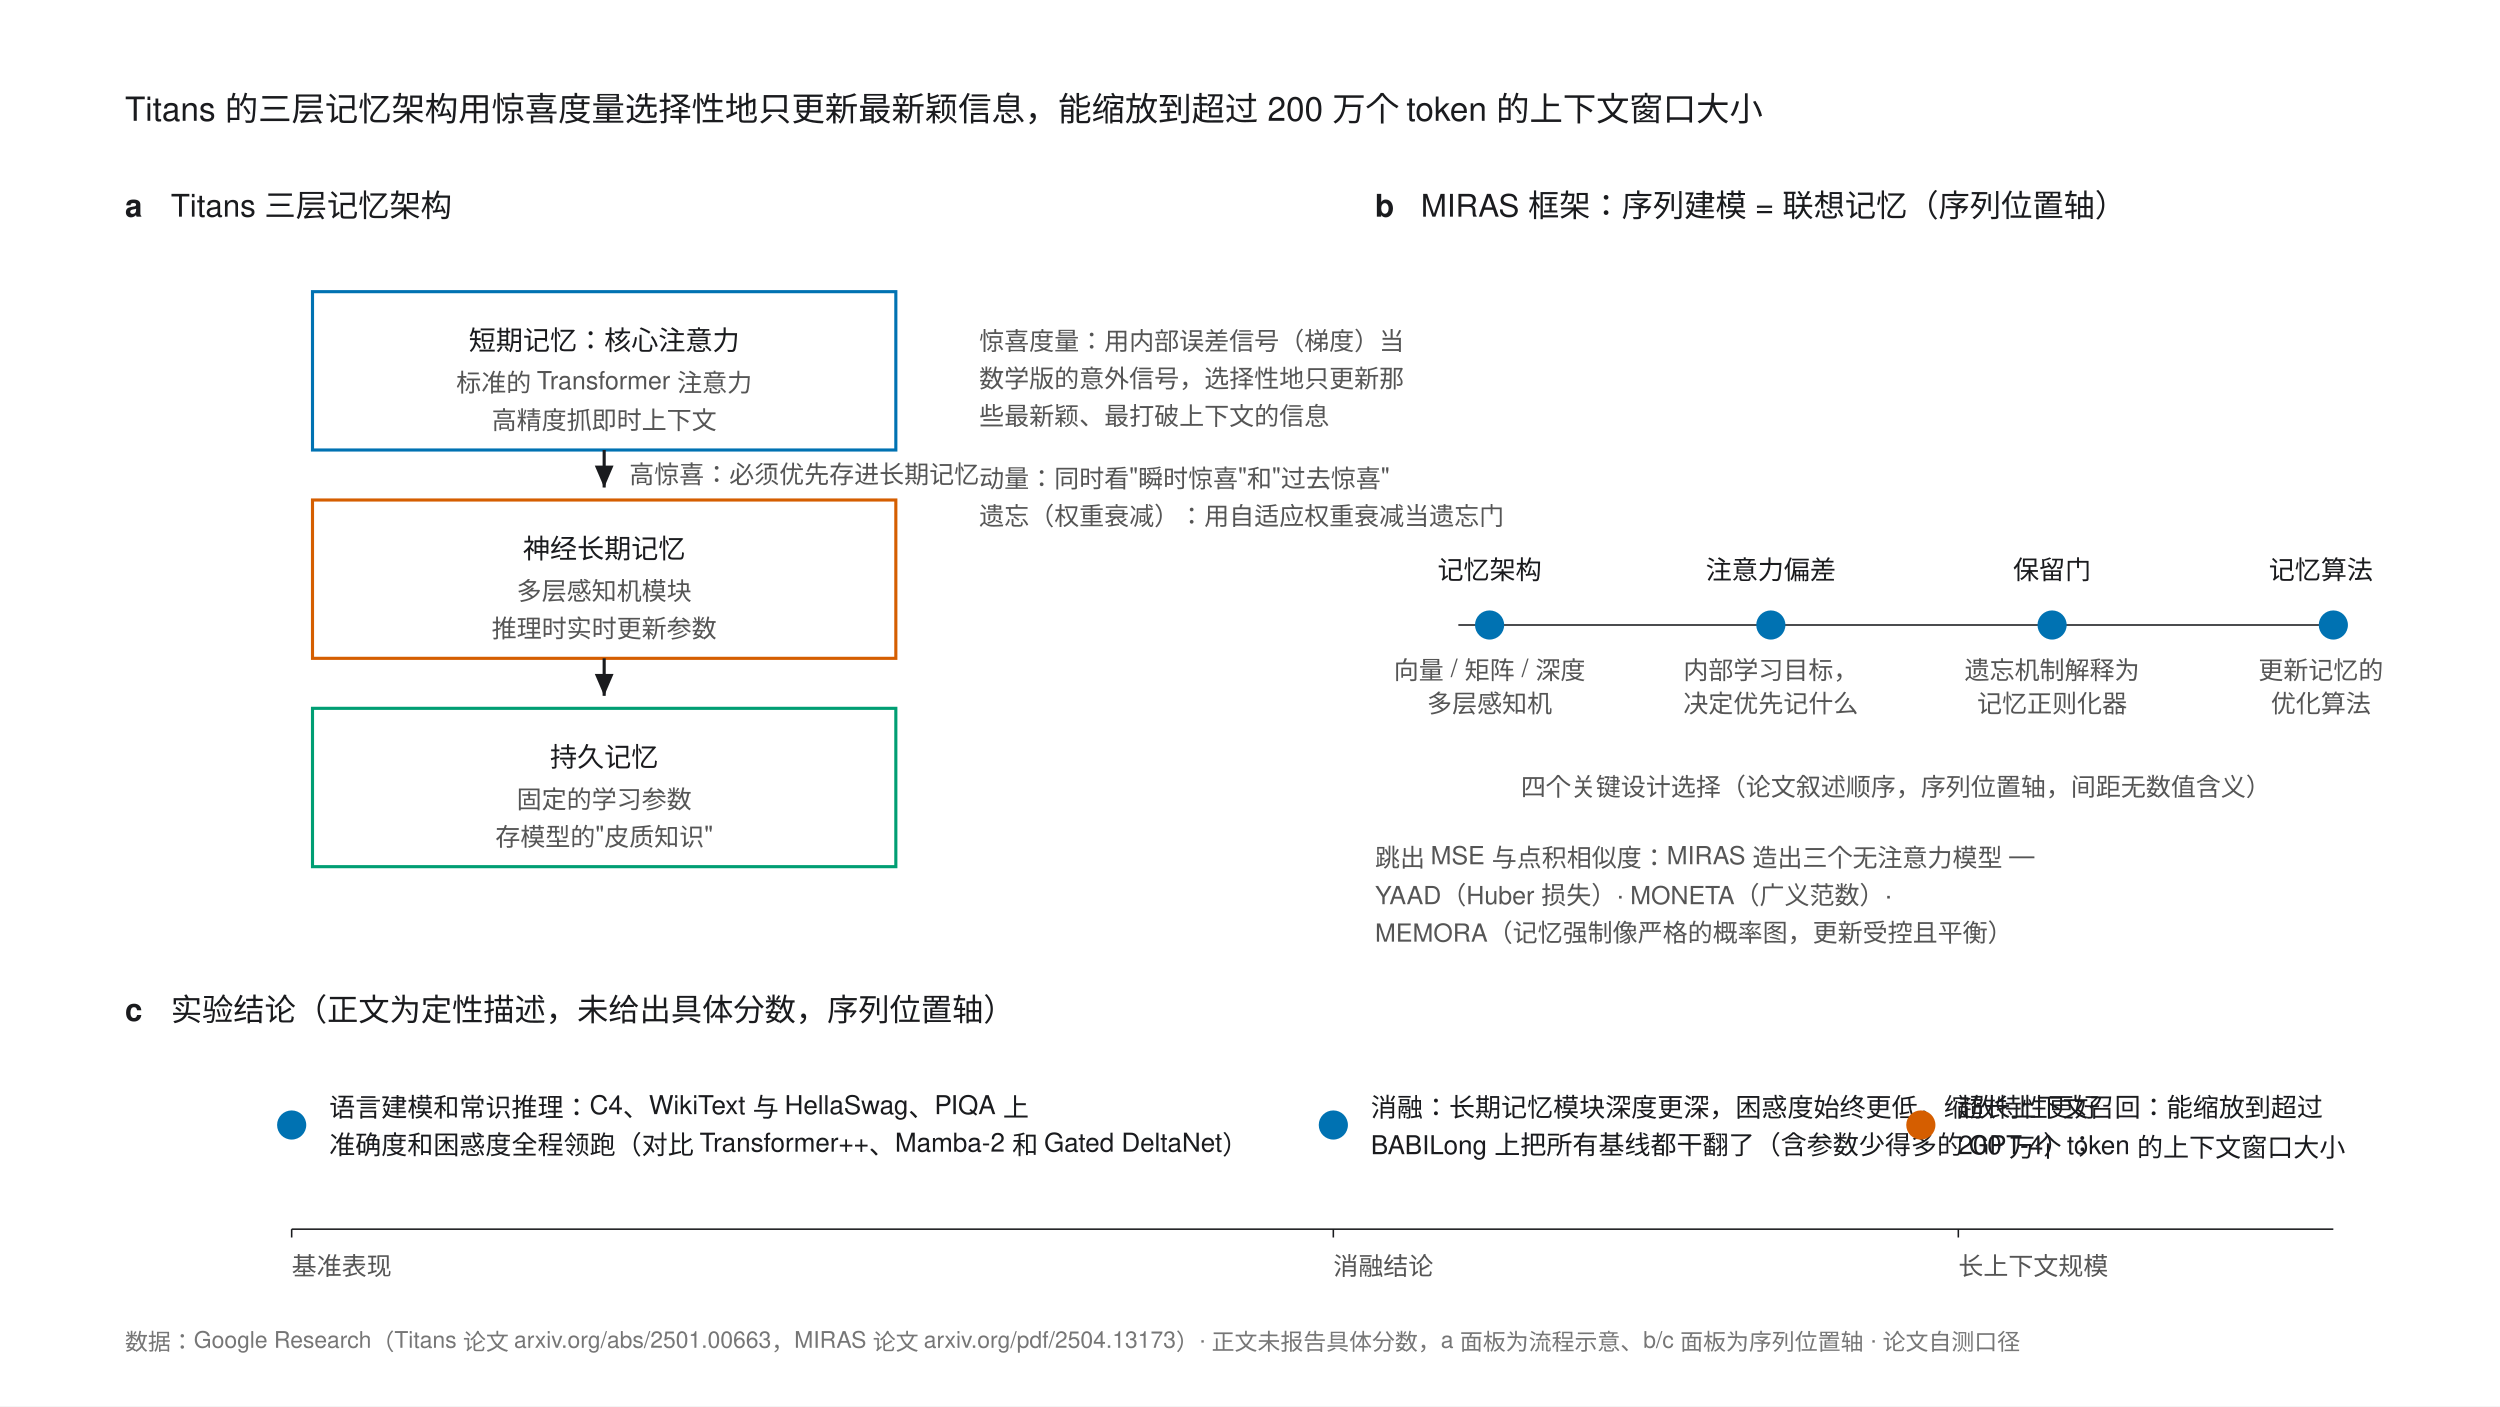
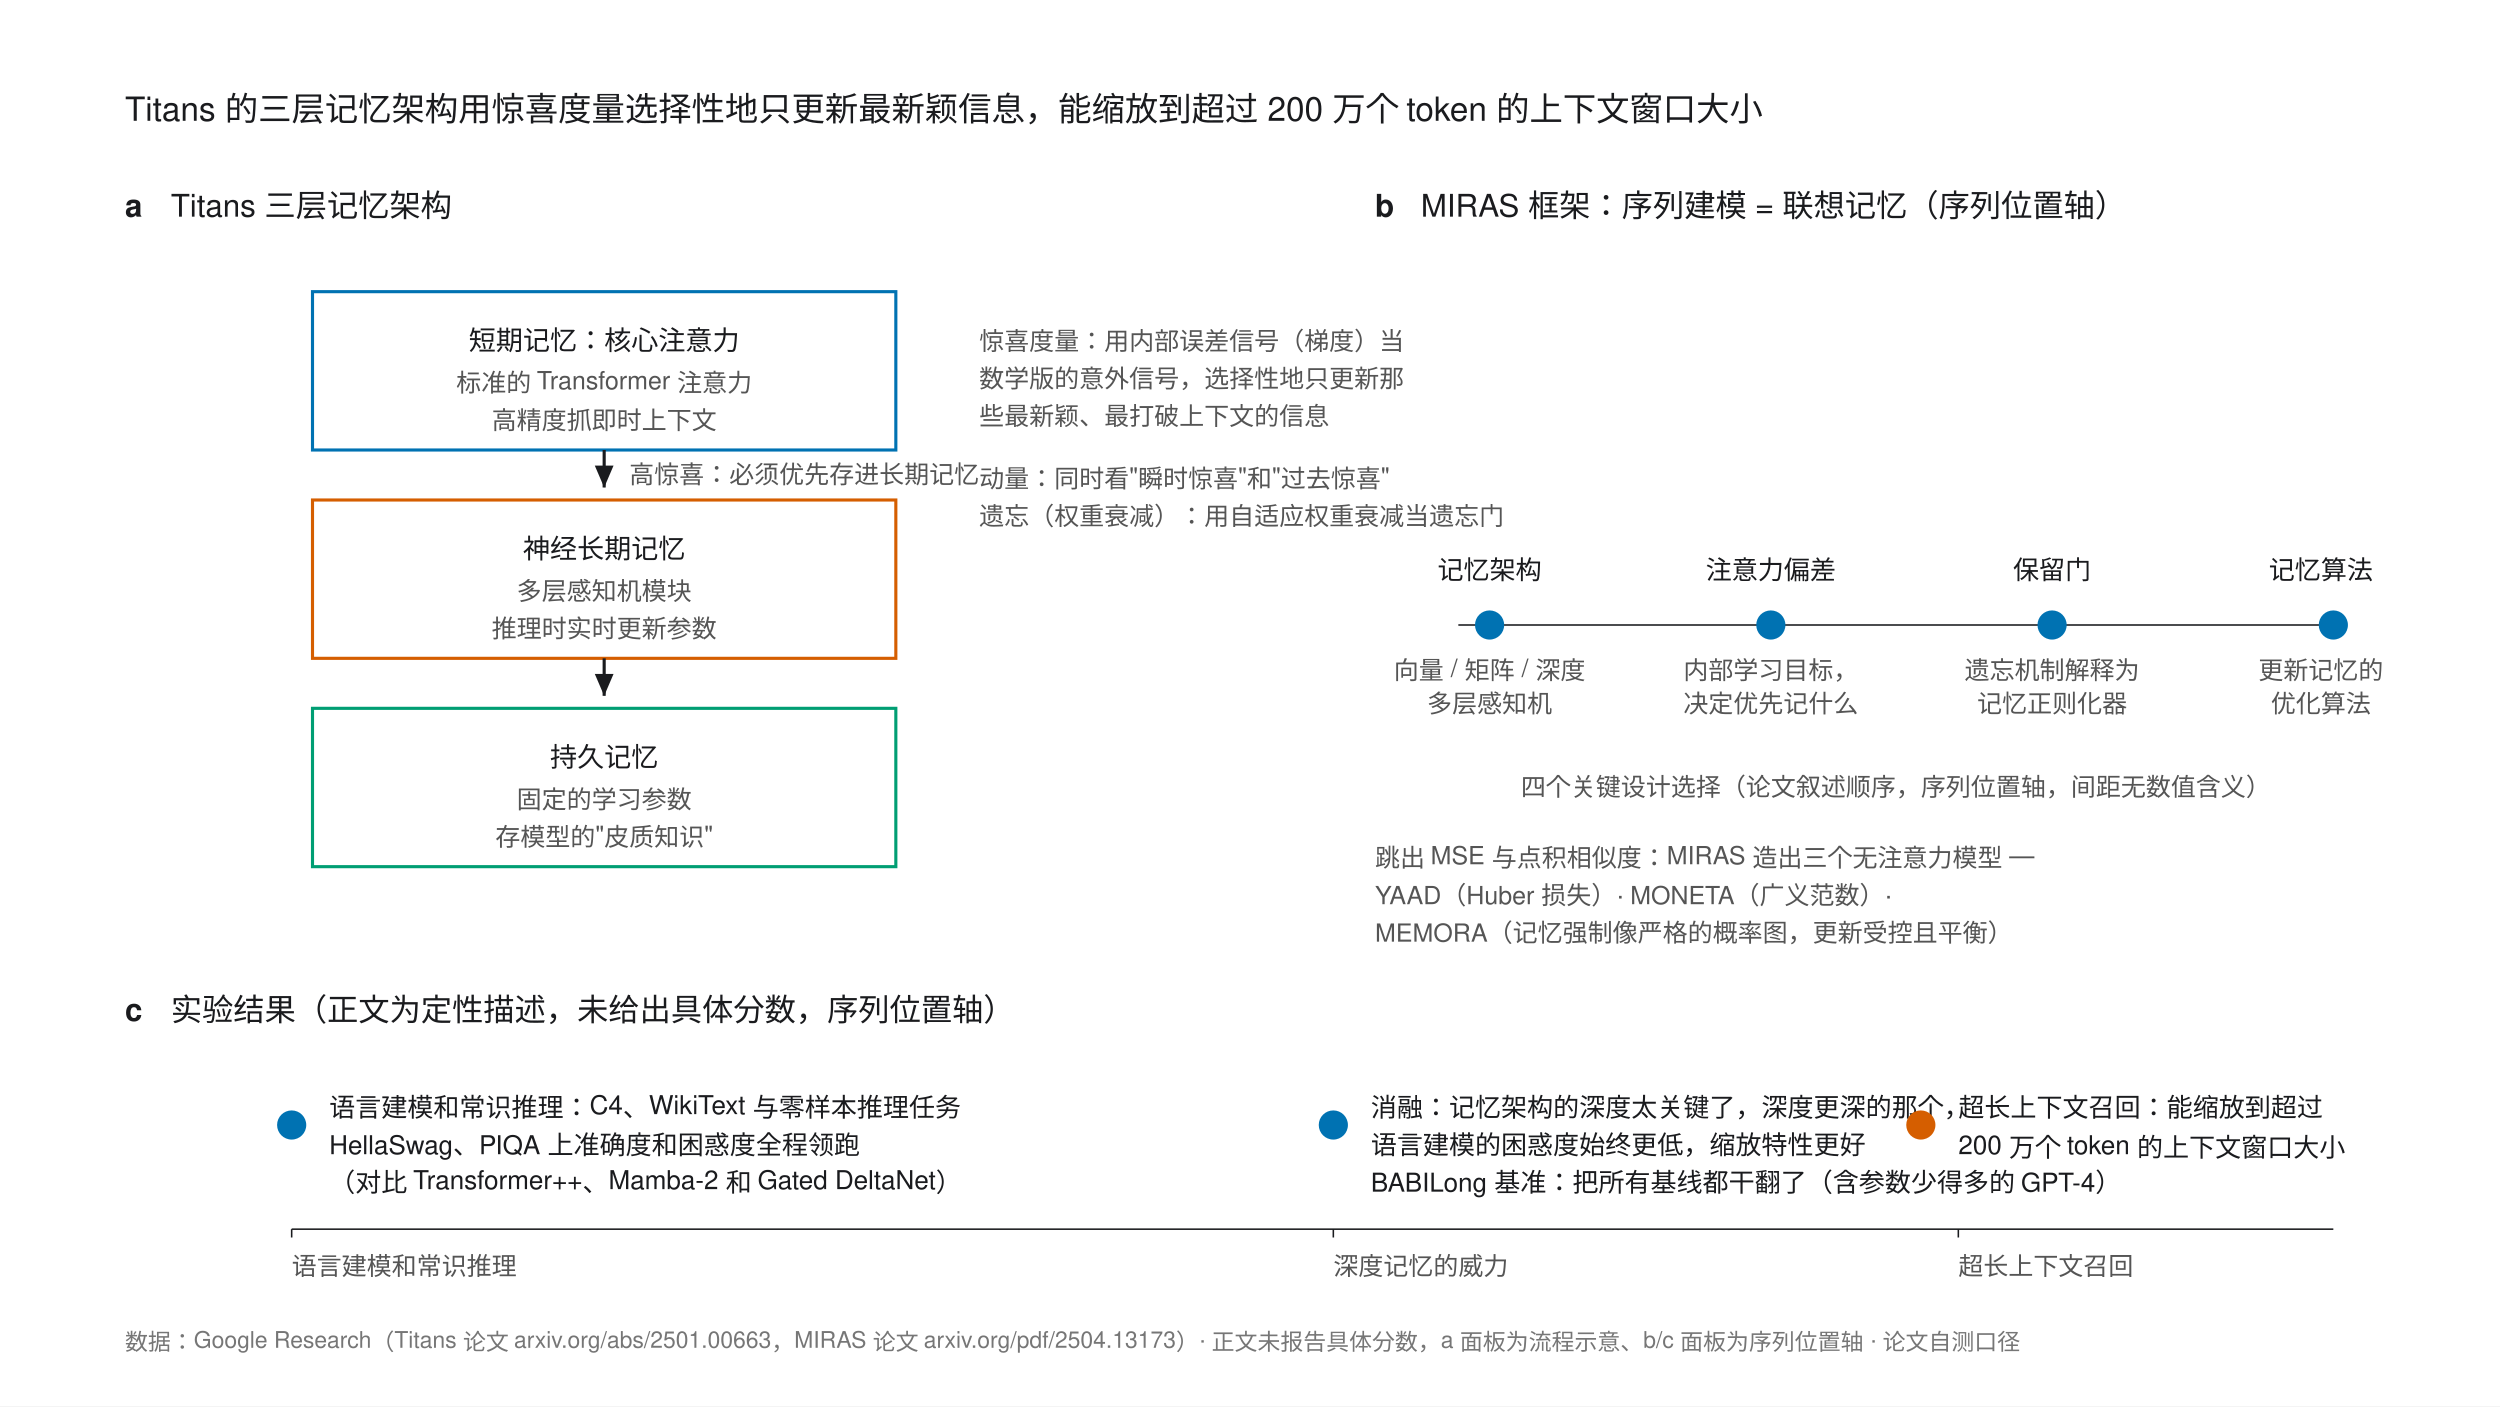
<svg xmlns="http://www.w3.org/2000/svg" width="1200" height="675" viewBox="0 0 1200 675" font-family="'Helvetica Neue',Helvetica,Arial,'PingFang SC',sans-serif">
  <rect width="1200" height="675" fill="#FFFFFF" />
  <text x="60" y="58" font-size="16" fill="#1A1B1E">Titans 的三层记忆架构用惊喜度量选择性地只更新最新颖信息，能缩放到超过 200 万个 token 的上下文窗口大小</text>
  <text x="60" y="104" font-size="15" font-weight="bold" fill="#1A1B1E">a</text>
  <text x="82" y="104" font-size="15" fill="#1A1B1E">Titans 三层记忆架构</text>
  <defs>
    <marker id="arr2" markerWidth="8" markerHeight="8" refX="7" refY="3" orient="auto">
      <path d="M0,0 L7,3 L0,6 Z" fill="#1A1B1E" />
    </marker>
  </defs>
  <rect x="150" y="140" width="280" height="76" fill="none" stroke="#0072B2" stroke-width="1.5" />
  <text x="290" y="168" font-size="13" fill="#1A1B1E" text-anchor="middle">短期记忆：核心注意力</text>
  <text x="290" y="188" font-size="12" fill="#555" text-anchor="middle">标准的 Transformer 注意力</text>
  <text x="290" y="206" font-size="12" fill="#555" text-anchor="middle">高精度抓即时上下文</text>
  <rect x="150" y="240" width="280" height="76" fill="none" stroke="#D55E00" stroke-width="1.5" />
  <text x="290" y="268" font-size="13" fill="#1A1B1E" text-anchor="middle">神经长期记忆</text>
  <text x="290" y="288" font-size="12" fill="#555" text-anchor="middle">多层感知机模块</text>
  <text x="290" y="306" font-size="12" fill="#555" text-anchor="middle">推理时实时更新参数</text>
  <rect x="150" y="340" width="280" height="76" fill="none" stroke="#009E73" stroke-width="1.5" />
  <text x="290" y="368" font-size="13" fill="#1A1B1E" text-anchor="middle">持久记忆</text>
  <text x="290" y="388" font-size="12" fill="#555" text-anchor="middle">固定的学习参数</text>
  <text x="290" y="406" font-size="12" fill="#555" text-anchor="middle">存模型的"皮质知识"</text>
  <g stroke="#1A1B1E" stroke-width="1.5">
    <line x1="290" y1="216" x2="290" y2="234" marker-end="url(#arr2)" />
    <line x1="290" y1="316" x2="290" y2="334" marker-end="url(#arr2)" />
  </g>
  <text x="302" y="232" font-size="12" fill="#555">高惊喜：必须优先存进长期记忆</text>
  <text x="470" y="168" font-size="12" fill="#555">惊喜度量：用内部误差信号（梯度）当</text>
  <text x="470" y="186" font-size="12" fill="#555">数学版的意外信号，选择性地只更新那</text>
  <text x="470" y="204" font-size="12" fill="#555">些最新颖、最打破上下文的信息</text>
  <text x="470" y="234" font-size="12" fill="#555">动量：同时看"瞬时惊喜"和"过去惊喜"</text>
  <text x="470" y="252" font-size="12" fill="#555">遗忘（权重衰减）：用自适应权重衰减当遗忘门</text>
  <text x="660" y="104" font-size="15" font-weight="bold" fill="#1A1B1E">b</text>
  <text x="682" y="104" font-size="15" fill="#1A1B1E">MIRAS 框架：序列建模 = 联想记忆（序列位置轴）</text>
  <line x1="700" y1="300" x2="1120" y2="300" stroke="#1A1B1E" stroke-width="0.75" />
  <g stroke="#1A1B1E" stroke-width="0.75">
    <line x1="715" y1="300" x2="715" y2="304" />
    <line x1="850" y1="300" x2="850" y2="304" />
    <line x1="985" y1="300" x2="985" y2="304" />
    <line x1="1120" y1="300" x2="1120" y2="304" />
  </g>
  <g>
    <circle cx="715" cy="300" r="7" fill="#0072B2" />
    <text x="715" y="278" font-size="12.5" fill="#1A1B1E" text-anchor="middle">记忆架构</text>
    <text x="715" y="326" font-size="12" fill="#555" text-anchor="middle">向量 / 矩阵 / 深度</text>
    <text x="715" y="342" font-size="12" fill="#555" text-anchor="middle">多层感知机</text>
    <circle cx="850" cy="300" r="7" fill="#0072B2" />
    <text x="850" y="278" font-size="12.5" fill="#1A1B1E" text-anchor="middle">注意力偏差</text>
    <text x="850" y="326" font-size="12" fill="#555" text-anchor="middle">内部学习目标，</text>
    <text x="850" y="342" font-size="12" fill="#555" text-anchor="middle">决定优先记什么</text>
    <circle cx="985" cy="300" r="7" fill="#0072B2" />
    <text x="985" y="278" font-size="12.5" fill="#1A1B1E" text-anchor="middle">保留门</text>
    <text x="985" y="326" font-size="12" fill="#555" text-anchor="middle">遗忘机制解释为</text>
    <text x="985" y="342" font-size="12" fill="#555" text-anchor="middle">记忆正则化器</text>
    <circle cx="1120" cy="300" r="7" fill="#0072B2" />
    <text x="1114" y="278" font-size="12.5" fill="#1A1B1E" text-anchor="middle">记忆算法</text>
    <text x="1114" y="326" font-size="12" fill="#555" text-anchor="middle">更新记忆的</text>
    <text x="1114" y="342" font-size="12" fill="#555" text-anchor="middle">优化算法</text>
  </g>
  <text x="910" y="382" font-size="12" fill="#555" text-anchor="middle">四个关键设计选择（论文叙述顺序，序列位置轴，间距无数值含义）</text>
  <text x="660" y="416" font-size="12" fill="#555">跳出 MSE 与点积相似度：MIRAS 造出三个无注意力模型 —</text>
  <text x="660" y="434" font-size="12" fill="#555">YAAD（Huber 损失）· MONETA（广义范数）·</text>
  <text x="660" y="452" font-size="12" fill="#555">MEMORA（记忆强制像严格的概率图，更新受控且平衡）</text>
  <text x="60" y="490" font-size="15" font-weight="bold" fill="#1A1B1E">c</text>
-   <text x="82" y="490" font-size="15" fill="#1A1B1E">实验结论（正文为定性描述，未给出具体分数，序列位置轴）</text>
+   <text x="82" y="490" font-size="15" fill="#1A1B1E">实验结果（正文为定性描述，未给出具体分数，序列位置轴）</text>
  <g font-size="12.5" fill="#1A1B1E">
    <circle cx="140" cy="540" r="7" fill="#0072B2" />
-     <text x="158" y="536">语言建模和常识推理：C4、WikiText 与 HellaSwag、PIQA 上</text>
-     <text x="158" y="554">准确度和困惑度全程领跑（对比 Transformer++、Mamba-2 和 Gated DeltaNet）</text>
+     <text x="158" y="536">语言建模和常识推理：C4、WikiText 与零样本推理任务</text>
+     <text x="158" y="554">HellaSwag、PIQA 上准确度和困惑度全程领跑</text>
+     <text x="158" y="572">（对比 Transformer++、Mamba-2 和 Gated DeltaNet）</text>
    <circle cx="640" cy="540" r="7" fill="#0072B2" />
-     <text x="658" y="536">消融：长期记忆模块深度更深，困惑度始终更低，缩放特性更好</text>
-     <text x="658" y="554">BABILong 上把所有基线都干翻了（含参数少得多的 GPT-4）；</text>
+     <text x="658" y="536">消融：记忆架构的深度太关键了，深度更深的那个，</text>
+     <text x="658" y="554">语言建模的困惑度始终更低，缩放特性更好</text>
+     <text x="658" y="572">BABILong 基准：把所有基线都干翻了（含参数少得多的 GPT-4）</text>
    <circle cx="922" cy="540" r="7" fill="#D55E00" />
    <text x="940" y="536">超长上下文召回：能缩放到超过</text>
    <text x="940" y="554">200 万个 token 的上下文窗口大小</text>
  </g>
  <line x1="140" y1="590" x2="1120" y2="590" stroke="#1A1B1E" stroke-width="0.75" />
  <g stroke="#1A1B1E" stroke-width="0.75">
    <line x1="140" y1="590" x2="140" y2="594" />
    <line x1="640" y1="590" x2="640" y2="594" />
    <line x1="940" y1="590" x2="940" y2="594" />
  </g>
  <g font-size="12" fill="#555">
-     <text x="140" y="612">基准表现</text>
-     <text x="640" y="612">消融结论</text>
-     <text x="940" y="612">长上下文规模</text>
+     <text x="140" y="612">语言建模和常识推理</text>
+     <text x="640" y="612">深度记忆的威力</text>
+     <text x="940" y="612">超长上下文召回</text>
  </g>
  <text x="60" y="648" font-size="11" fill="#767676">数据：Google Research（Titans 论文 arxiv.org/abs/2501.00663，MIRAS 论文 arxiv.org/pdf/2504.13173）· 正文未报告具体分数，a 面板为流程示意、b/c 面板为序列位置轴 · 论文自测口径</text>
</svg>
